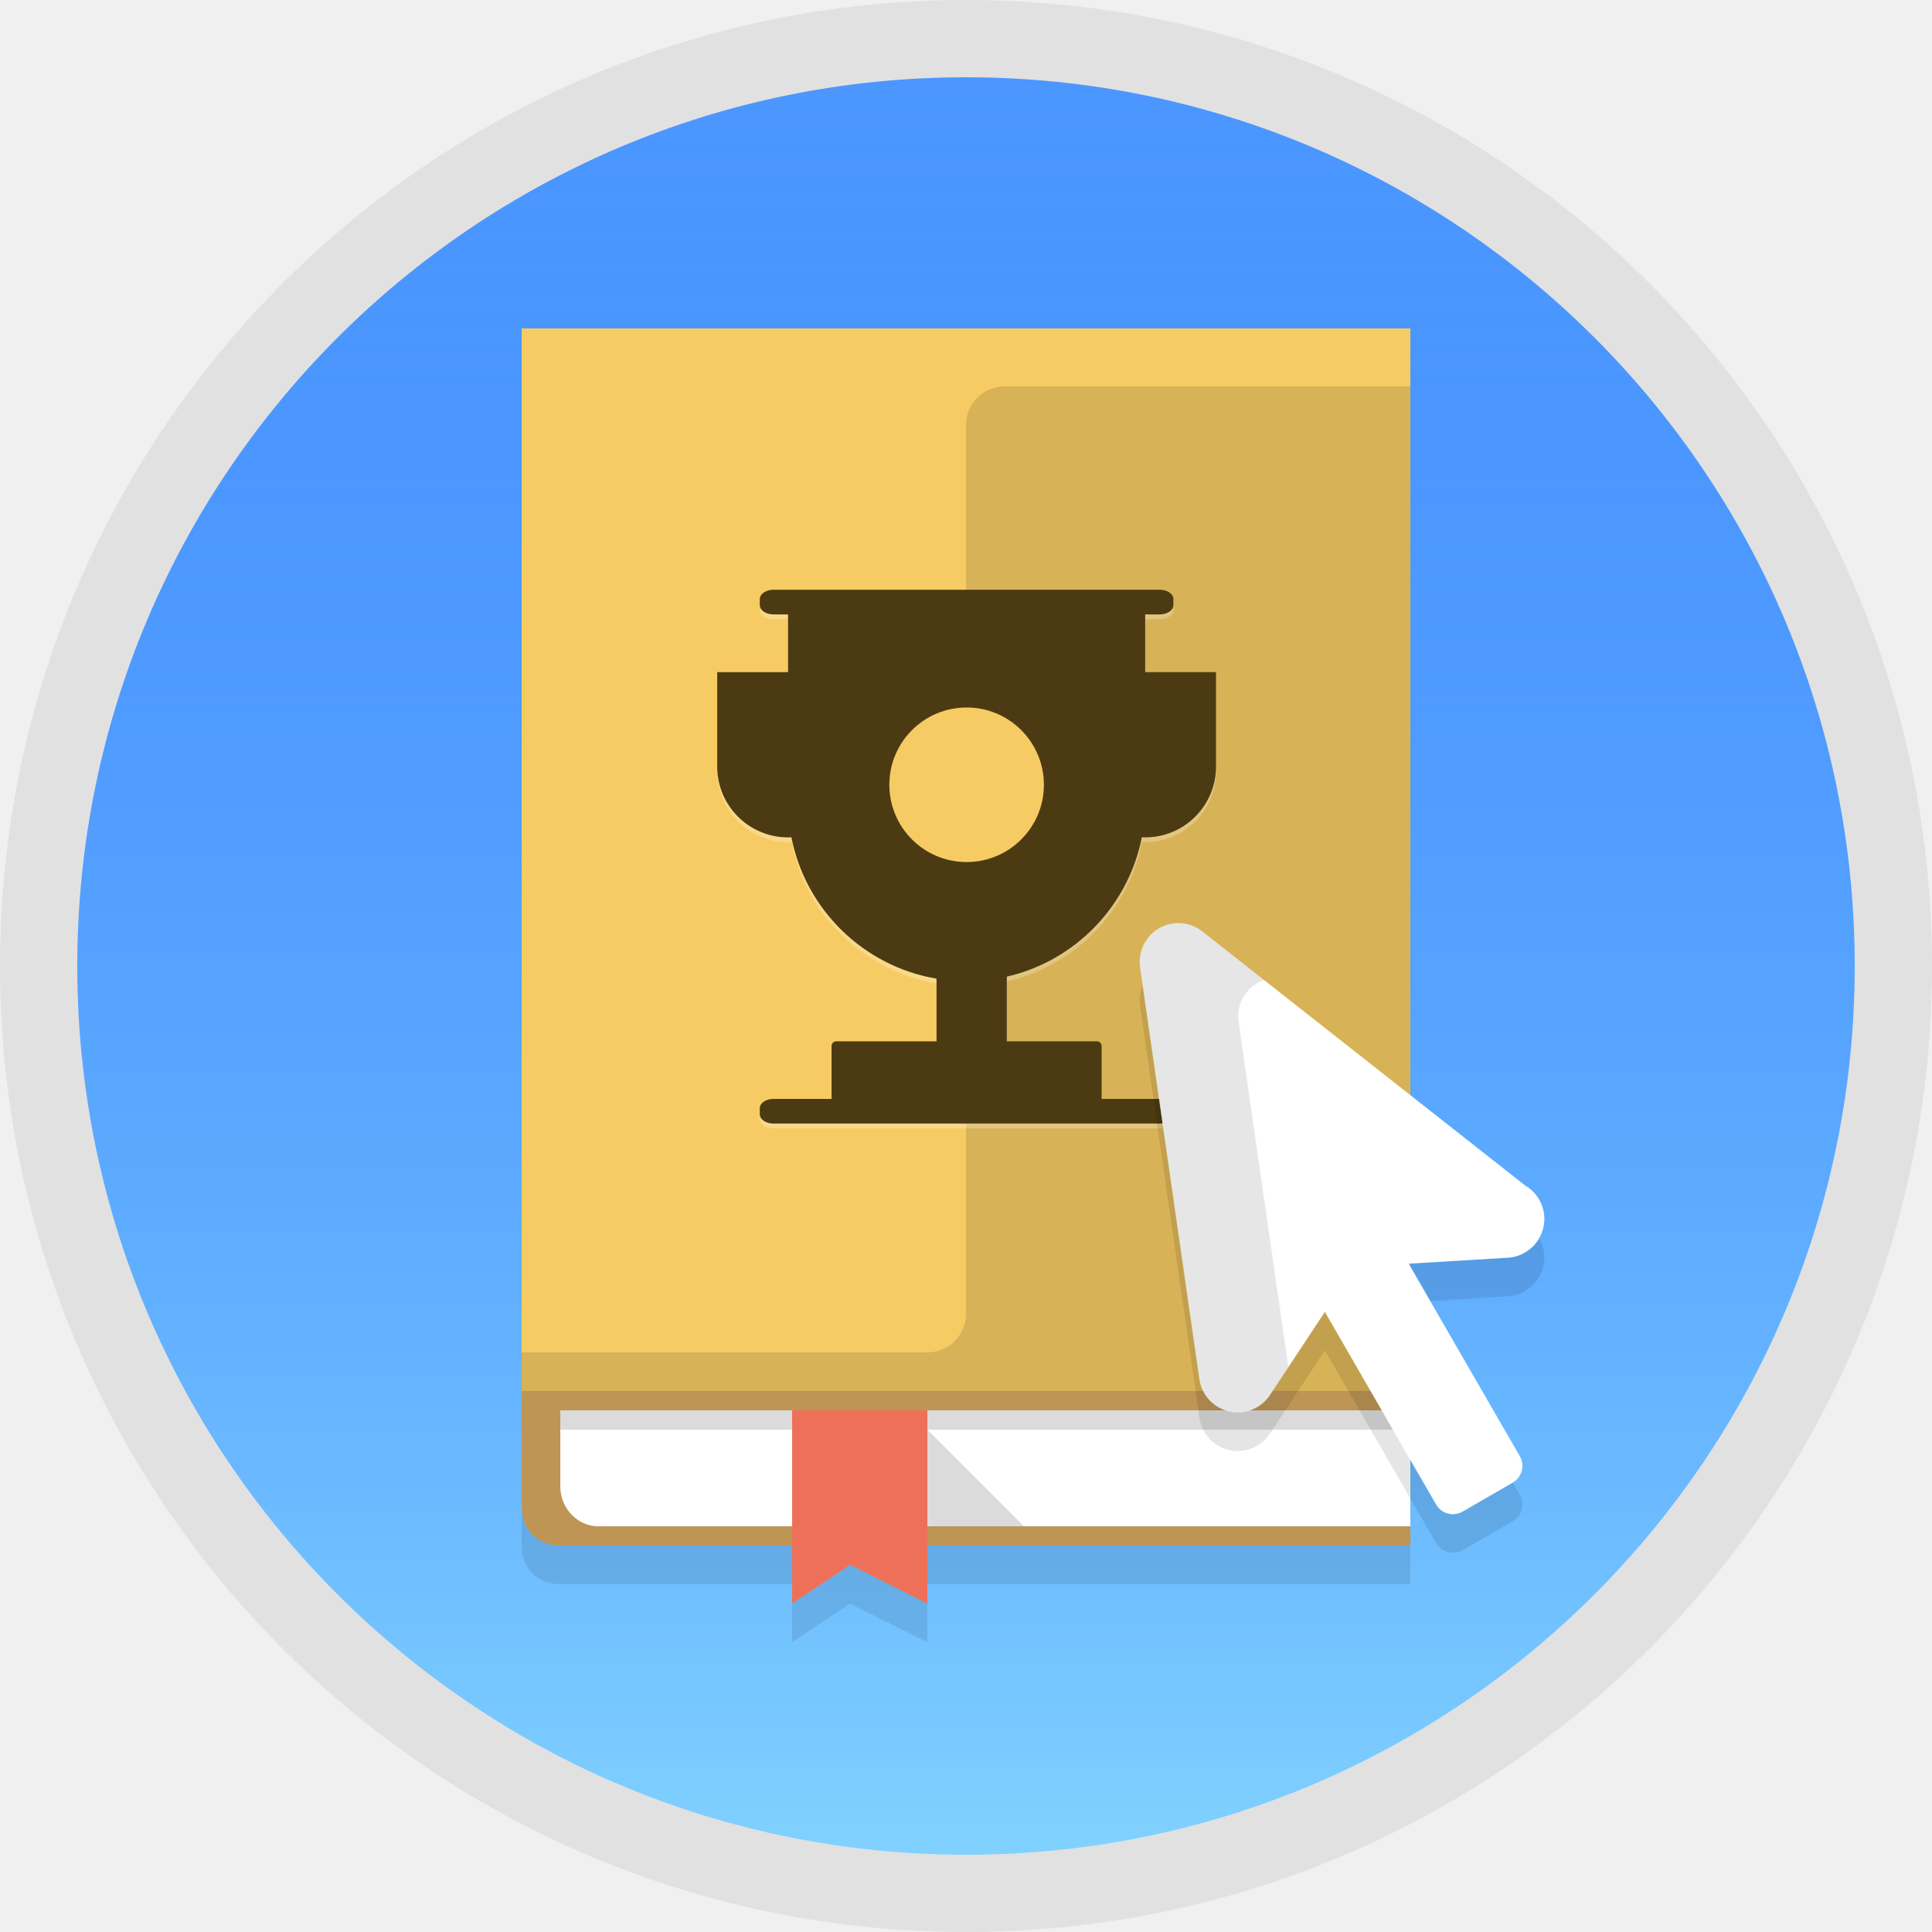
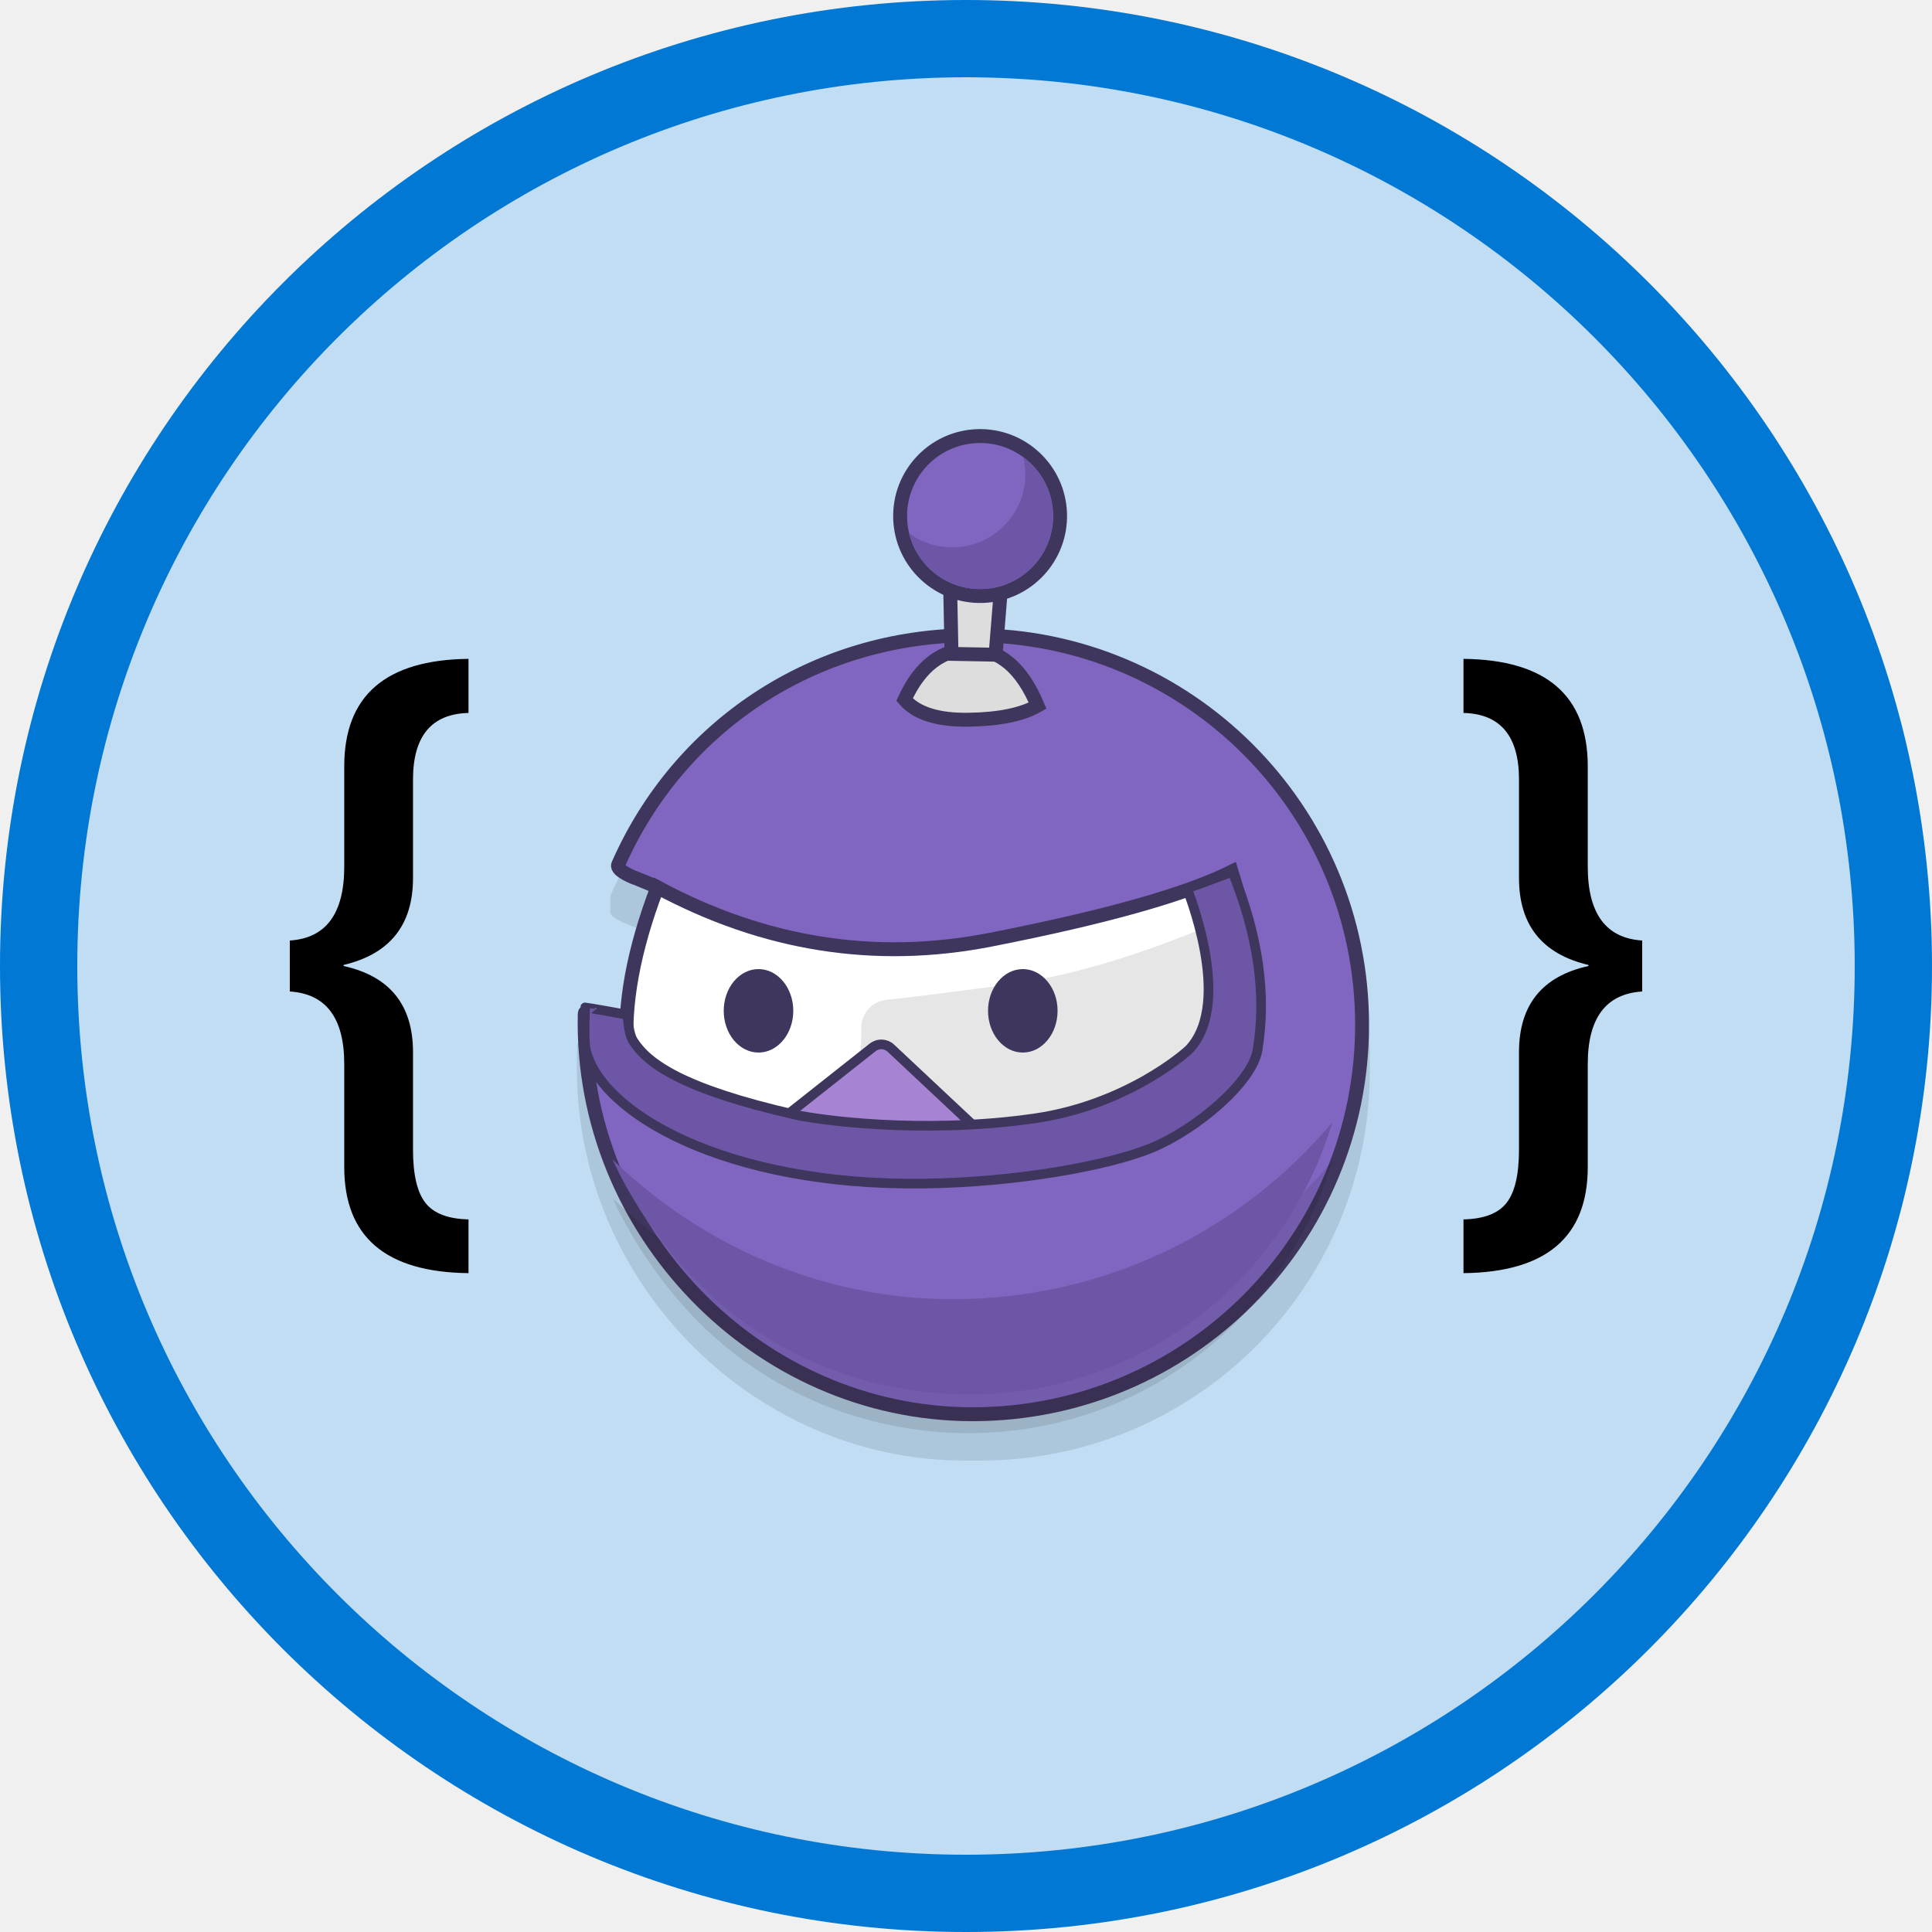
<svg xmlns="http://www.w3.org/2000/svg" xmlns:xlink="http://www.w3.org/1999/xlink" width="100px" height="100px" viewBox="0 0 100 100" version="1.1">
  <defs>
-     <linearGradient x1="50%" y1="100%" x2="50%" y2="3.061617e-15%" id="linearGradient-1">
-       <stop stop-color="#FFFFFF" stop-opacity="0.738" offset="0%" />
-       <stop stop-color="#000000" stop-opacity="0.151" offset="100%" />
-     </linearGradient>
-     <rect id="path-2" x="0" y="0" width="96" height="96" rx="48" />
-     <filter x="-8.3%" y="-5.9%" width="116.7%" height="111.8%" filterUnits="objectBoundingBox" id="filter-4">
+     <rect id="path-1" x="0" y="0" width="96" height="96" rx="48" />
+     <path d="M20.081,50.4 C31.215,50.4 40.241,41.374 40.241,30.24 C40.241,19.106 31.215,10.08 20.081,10.08 C11.825,10.08 4.856,14.85 1.738,21.954 C1.602,22.265 2.625,22.649 2.628,22.65 C2.631,22.652 3.684,23.06 3.809,23.154 C4.912,23.984 2.974,28.836 2.109,30.515 C1.693,31.325 0.02,29.005 0.005,29.706 C-0.237,40.908 8.947,50.4 20.081,50.4 Z" id="path-3" />
+     <filter x="-3.4%" y="-3.4%" width="106.8%" height="111.7%" filterUnits="objectBoundingBox" id="filter-4">
+       <feMorphology radius="0.36" operator="dilate" in="SourceAlpha" result="shadowSpreadOuter1" />
+       <feOffset dx="0" dy="2" in="shadowSpreadOuter1" result="shadowOffsetOuter1" />
+       <feComposite in="shadowOffsetOuter1" in2="SourceAlpha" operator="out" result="shadowOffsetOuter1" />
+       <feColorMatrix values="0 0 0 0 0   0 0 0 0 0   0 0 0 0 0  0 0 0 0.1 0" type="matrix" in="shadowOffsetOuter1" />
+     </filter>
+     <path d="M1.44,37.21 C6.038,41.67 12.261,44.447 19.056,44.447 C26.949,44.447 34.008,40.884 38.706,35.28 C36.264,43.431 28.71,49.563 19.463,49.374 C13.752,49.257 8.544,46.759 4.962,42.628 C3.581,41.036 2.363,39.198 1.44,37.21 Z" id="path-5" />
+     <filter x="-2.7%" y="-7.1%" width="105.4%" height="128.4%" filterUnits="objectBoundingBox" id="filter-6">
      <feOffset dx="0" dy="2" in="SourceAlpha" result="shadowOffsetOuter1" />
-       <feColorMatrix values="0 0 0 0 0   0 0 0 0 0   0 0 0 0 0  0 0 0 0.096 0" type="matrix" in="shadowOffsetOuter1" result="shadowMatrixOuter1" />
-       <feMerge>
-         <feMergeNode in="shadowMatrixOuter1" />
-         <feMergeNode in="SourceGraphic" />
-       </feMerge>
-     </filter>
-     <path d="M3.789,1.332 L3.034,1.332 C2.643,1.332 2.326,1.116 2.326,0.849 L2.326,0.816 L2.326,0.539 C2.326,0.272 2.643,0.056 3.034,0.056 L22.511,0.056 L23.03,0.056 C23.42,0.056 23.736,0.272 23.736,0.539 L23.736,0.849 C23.736,1.116 23.42,1.332 23.03,1.332 L22.275,1.332 L22.275,4.319 L25.941,4.319 L25.941,9.208 C25.941,11.232 24.3,12.873 22.275,12.873 C22.217,12.873 22.158,12.872 22.101,12.869 C21.398,16.438 18.641,19.269 15.113,20.081 L15.113,23.428 L19.776,23.428 C19.911,23.428 20.022,23.538 20.022,23.675 L20.022,26.409 L22.511,26.409 L23.03,26.409 C23.42,26.409 23.736,26.626 23.736,26.893 L23.736,27.202 C23.736,27.47 23.42,27.686 23.03,27.686 L3.034,27.686 C2.643,27.686 2.326,27.47 2.326,27.202 L2.326,27.17 L2.326,26.893 C2.326,26.626 2.643,26.409 3.034,26.409 L6.041,26.409 L6.041,23.675 C6.041,23.538 6.152,23.428 6.288,23.428 L11.474,23.428 L11.474,20.185 C7.696,19.544 4.7,16.613 3.963,12.869 C3.905,12.872 3.847,12.873 3.789,12.873 C1.764,12.873 0.122,11.232 0.122,9.208 L0.122,4.319 L3.789,4.319 L3.789,1.332 Z" id="path-5" />
-     <filter x="-0.5%" y="-0.5%" width="101.0%" height="101.8%" filterUnits="objectBoundingBox" id="filter-6">
-       <feOffset dx="0" dy="0.25" in="SourceAlpha" result="shadowOffsetOuter1" />
-       <feColorMatrix values="0 0 0 0 1   0 0 0 0 1   0 0 0 0 1  0 0 0 0.249 0" type="matrix" in="shadowOffsetOuter1" />
-     </filter>
-     <filter x="-13.3%" y="-11.1%" width="126.7%" height="122.2%" filterUnits="objectBoundingBox" id="filter-7">
-       <feOffset dx="0" dy="2" in="SourceAlpha" result="shadowOffsetOuter1" />
-       <feColorMatrix values="0 0 0 0 0   0 0 0 0 0   0 0 0 0 0  0 0 0 0.103 0" type="matrix" in="shadowOffsetOuter1" result="shadowMatrixOuter1" />
-       <feMerge>
-         <feMergeNode in="shadowMatrixOuter1" />
-         <feMergeNode in="SourceGraphic" />
-       </feMerge>
-     </filter>
-     <path d="M24.748,24.446 L16.847,4.693 C16.544,3.934 15.807,3.436 14.99,3.436 C14.173,3.436 13.436,3.934 13.133,4.693 L5.133,24.693 C4.825,25.464 5.025,26.345 5.635,26.908 C6.248,27.471 7.141,27.595 7.884,27.225 L14.99,23.672 L22.095,27.225 C22.38,27.367 22.685,27.436 22.99,27.436 C22.997,27.435 23.004,27.435 23.009,27.436 C24.115,27.436 25.009,26.54 25.009,25.436 C25.009,25.076 24.915,24.738 24.748,24.446" id="path-8" />
-     <filter x="-12.5%" y="-10.4%" width="125.0%" height="120.8%" filterUnits="objectBoundingBox" id="filter-9">
-       <feOffset dx="3" dy="5" in="SourceAlpha" result="shadowOffsetInner1" />
-       <feComposite in="shadowOffsetInner1" in2="SourceAlpha" operator="arithmetic" k2="-1" k3="1" result="shadowInnerInner1" />
-       <feColorMatrix values="0 0 0 0 0   0 0 0 0 0   0 0 0 0 0  0 0 0 0.098 0" type="matrix" in="shadowInnerInner1" />
+       <feColorMatrix values="0 0 0 0 0   0 0 0 0 0   0 0 0 0 0  0 0 0 0.1 0" type="matrix" in="shadowOffsetOuter1" />
    </filter>
  </defs>
  <g id="Badges" stroke="none" stroke-width="1" fill="none" fill-rule="evenodd">
-     <g id="Special-Badges" transform="translate(-50, -860)">
-       <g id="Special-Badges/generic-badge" transform="translate(50, 860)">
+     <g id="N/A-4" transform="translate(-50, -1060)">
+       <g id="NA/build-a-web-api-with-aspnet-core" transform="translate(50, 1060)">
        <g id="Mask" transform="translate(2, 2)">
-           <mask id="mask-3" fill="white">
-             <use xlink:href="#path-2" />
+           <mask id="mask-2" fill="white">
+             <use xlink:href="#path-1" />
          </mask>
-           <g id="BG">
-             <use fill="#55A2FF" xlink:href="#path-2" />
-             <use fill-opacity="0.75" fill="url(#linearGradient-1)" style="mix-blend-mode: overlay;" xlink:href="#path-2" />
-           </g>
-           <g id="Book-1" filter="url(#filter-4)" mask="url(#mask-3)">
-             <g transform="translate(24, 14)" id="Book">
-               <g transform="translate(0.167481, 0.387536)">
-                 <path d="M0.833,55.612 L0.833,61.612 C0.84,62.807 1.671,63.615 2.833,63.612 L46.833,63.612 L46.833,55.612 L0.833,55.612 Z" id="Shape" fill="#BE9555" fill-rule="nonzero" />
-                 <path d="M2.833,56.612 L2.833,60.612 C2.867,61.718 3.753,62.615 4.788,62.612 L46.833,62.612 L46.833,56.612 L2.833,56.612 Z" id="Shape" fill="#FFFFFF" fill-rule="nonzero" />
-                 <polygon id="Shape" fill="#4F4D52" fill-rule="nonzero" opacity="0.2" points="2.833 56.612 2.833 57.612 46.833 57.612 46.833 56.612" />
-                 <polygon id="Shape" fill="#4F4D52" fill-rule="nonzero" opacity="0.2" points="20.833 56.612 26.833 62.612 20.833 62.612" />
-                 <polygon id="Shape" fill="#EF6F59" fill-rule="nonzero" points="21.833 66.612 17.833 64.612 14.833 66.612 14.833 56.612 21.833 56.612" />
-                 <polygon id="Shape" fill="#F7CB64" fill-rule="nonzero" points="46.833 55.612 0.833 55.612 0.833 0.612 46.833 0.612" />
-                 <path d="M23.833,51.612 C23.833,52.716 22.938,53.612 21.833,53.612 L0.833,53.612 L0.833,55.612 L46.833,55.612 L46.833,3.612 L25.833,3.612 C24.727,3.612 23.833,4.507 23.833,5.612 L23.833,51.612 Z" id="Fill-361" fill-opacity="0.127" fill="#000000" />
+           <use id="BG" fill="#C0DDF4" xlink:href="#path-1" />
+           <g id="ASP.NET-Robot" mask="url(#mask-2)">
+             <g transform="translate(28.26, 20.8)">
+               <g id="Oval" stroke="none" fill="none" fill-rule="nonzero">
+                 <use fill="black" fill-opacity="1" filter="url(#filter-4)" xlink:href="#path-3" />
+                 <use stroke="#3F365D" stroke-width="0.72" fill="#8066C0" xlink:href="#path-3" />
+               </g>
+               <g id="Combined-Shape" stroke="none" fill="none" fill-rule="nonzero">
+                 <use fill="black" fill-opacity="1" filter="url(#filter-6)" xlink:href="#path-5" />
+                 <use fill="#6D56A6" xlink:href="#path-5" />
+               </g>
+               <path d="M3.765,23.124 C9.308,26.1 15.055,27.006 21.005,25.84 C26.954,24.674 31.116,23.501 33.489,22.32 C34.823,26.666 35.184,29.773 34.573,31.641 C33.962,33.51 31.431,34.997 26.981,36.101 L18.506,37.738 C18.356,37.767 18.203,37.78 18.051,37.777 C6.108,36.185 2.409,34.204 2.204,31.735 C1.998,29.266 2.519,26.395 3.765,23.124 Z" id="Path-20" stroke="#3F365D" stroke-width="0.72" fill="#FFFFFF" fill-rule="nonzero" />
+               <path d="M13.1,34.82 C12.808,35.147 12.973,34.866 13.595,33.979 C14.095,33.264 14.337,32.073 14.32,30.403 L14.32,30.403 C14.312,29.664 14.865,29.039 15.599,28.957 C17.416,28.753 19.528,28.487 21.934,28.159 C24.956,27.747 28.356,26.761 32.133,25.2 L32.246,32.696 L20.21,36.714 L13.1,34.82 Z" id="Path-41" stroke="none" fill="#E6E6E6" fill-rule="nonzero" />
+               <path d="M8.64,36.367 L14.909,31.412 C15.189,31.191 15.588,31.207 15.848,31.451 L22.23,37.436 L8.64,36.367 Z" id="Path-34" stroke="#3F365D" stroke-width="0.5" fill="#A684D3" fill-rule="nonzero" />
+               <path d="M33.526,22.32 C34.871,25.623 35.305,28.702 34.828,31.557 C34.548,33.228 31.653,35.657 29.379,36.602 C27.105,37.546 22.33,38.4 17.561,38.462 C7.285,38.596 0.763,34.781 0.055,31.501 C-0.05,31.014 0.027,29.358 0.027,29.344 C0.027,29.336 2.24,29.714 2.231,29.742 C2.222,29.77 2.263,30.682 2.504,31.065 C3.262,32.274 5.119,33.577 10.903,34.897 C11.992,35.146 17.331,35.931 23.245,35.095 C28.026,34.419 31.114,31.71 31.314,31.493 C33.602,29.022 31.155,23.187 31.188,23.188 C31.209,23.188 31.988,22.899 33.526,22.32 Z" id="Path-20" stroke="#3F365D" stroke-width="0.5" fill="#6D56A6" fill-rule="nonzero" />
+               <path d="" id="Path-27" stroke="#979797" stroke-width="0.72" fill="none" fill-rule="nonzero" />
+               <g id="Group-32" stroke="none" stroke-width="1" fill="none" fill-rule="evenodd" transform="translate(7.2, 27.36)">
+                 <ellipse id="Oval" fill="#3F365D" fill-rule="nonzero" cx="1.8" cy="2.16" rx="1.8" ry="2.16" />
+               </g>
+               <g id="Group-32" stroke="none" stroke-width="1" fill="none" fill-rule="evenodd" transform="translate(20.88, 27.36)">
+                 <ellipse id="Oval" fill="#3F365D" fill-rule="nonzero" cx="1.8" cy="2.16" rx="1.8" ry="2.16" />
+               </g>
+               <g id="Group-37" stroke="none" stroke-width="1" fill="none" fill-rule="evenodd" transform="translate(16.56, 0)">
+                 <g id="Group-42" transform="translate(0, 2.88)" fill="#DDDDDD" fill-rule="nonzero" stroke="#3F365D" stroke-width="0.72">
+                   <path d="M2.08721929e-13,10.531 C0.796,8.79 1.939,7.92 3.43,7.92 C4.921,7.92 6.073,8.895 6.886,10.845 C6.08,11.307 4.886,11.55 3.303,11.573 C1.721,11.596 0.619,11.248 2.08721929e-13,10.531 Z" id="Path-38" />
+                   <polygon id="Path-39" transform="translate(3.88891, 4.323752) rotate(-2) translate(-3.88891, -4.323752) " points="2.296 8.112 2.413 0.413 5.482 0.413 4.575 8.234" />
+                 </g>
+                 <circle id="Oval" stroke="#3F365D" stroke-width="0.72" fill="#8066C0" fill-rule="nonzero" transform="translate(3.909617, 3.909617) rotate(-2) translate(-3.909617, -3.909617) " cx="3.91" cy="3.91" r="4.14" />
+                 <path d="M0.235,4.798 C0.896,5.284 1.719,5.558 2.602,5.527 C4.688,5.454 6.32,3.704 6.247,1.618 C6.238,1.358 6.203,1.104 6.144,0.861 C7.045,1.522 7.645,2.574 7.687,3.778 C7.76,5.864 6.128,7.614 4.042,7.687 C2.215,7.751 0.647,6.508 0.235,4.798 Z" id="Combined-Shape" fill="#6D56A6" fill-rule="nonzero" />
              </g>
            </g>
          </g>
-           <g id="Trophey" mask="url(#mask-3)">
-             <g transform="translate(35, 28.46969)">
-               <g id="Combined-Shape" fill="none">
-                 <use fill="black" fill-opacity="1" filter="url(#filter-6)" xlink:href="#path-5" />
-                 <use fill="#4C3B12" fill-rule="evenodd" xlink:href="#path-5" />
-               </g>
-               <circle id="Oval" fill="#F7CB64" fill-rule="evenodd" cx="13.032" cy="10.15" r="4" />
-             </g>
-           </g>
-           <g id="Group-8" filter="url(#filter-7)" mask="url(#mask-3)">
-             <g transform="translate(49, 41)">
-               <rect id="Rectangle" fill="#FFFFFF" fill-rule="evenodd" transform="translate(20, 24.09644) rotate(-30) translate(-20, -24.09644) " x="17.5" y="12.096" width="5" height="24" rx="1" />
-               <g id="Fill-188" fill="none" transform="translate(15, 15.43619) rotate(-30) translate(-15, -15.43619) ">
-                 <use fill="#FFFFFF" fill-rule="evenodd" xlink:href="#path-8" />
-                 <use fill="black" fill-opacity="1" filter="url(#filter-9)" xlink:href="#path-8" />
-               </g>
-             </g>
-           </g>
+           <path d="M22.25,63.898 C17.962,63.85 15.818,62.02 15.818,58.406 L15.818,53.077 C15.818,50.692 14.879,49.439 13,49.319 L13,46.681 C14.879,46.561 15.818,45.284 15.818,42.851 L15.818,37.666 C15.818,34.005 17.962,32.15 22.25,32.102 L22.25,34.902 C20.335,34.95 19.377,36.1 19.377,38.353 L19.377,43.447 C19.377,45.88 18.179,47.38 15.782,47.946 L15.782,48 C18.179,48.53 19.377,50.017 19.377,52.462 L19.377,57.503 C19.377,58.792 19.591,59.71 20.019,60.258 C20.446,60.806 21.19,61.092 22.25,61.116 L22.25,63.898 Z" id="{" fill="#000000" mask="url(#mask-2)" />
+           <path d="M83,63.898 C78.712,63.85 76.568,62.02 76.568,58.406 L76.568,53.077 C76.568,50.692 75.629,49.439 73.75,49.319 L73.75,46.681 C75.629,46.561 76.568,45.284 76.568,42.851 L76.568,37.666 C76.568,34.005 78.712,32.15 83,32.102 L83,34.902 C81.085,34.95 80.127,36.1 80.127,38.353 L80.127,43.447 C80.127,45.88 78.929,47.38 76.532,47.946 L76.532,48 C78.929,48.53 80.127,50.017 80.127,52.462 L80.127,57.503 C80.127,58.792 80.341,59.71 80.769,60.258 C81.196,60.806 81.94,61.092 83,61.116 L83,63.898 Z" id="{" fill="#000000" mask="url(#mask-2)" transform="translate(78.375, 48) scale(-1, 1) translate(-78.375, -48) " />
        </g>
-         <rect id="Azure-Border" stroke="#E1E1E1" stroke-width="4" x="2" y="2" width="96" height="96" rx="48" />
+         <g id="Azure-Border" stroke="#0078D4" stroke-width="4">
+           <rect x="2" y="2" width="96" height="96" rx="48" />
+         </g>
      </g>
    </g>
  </g>
</svg>
